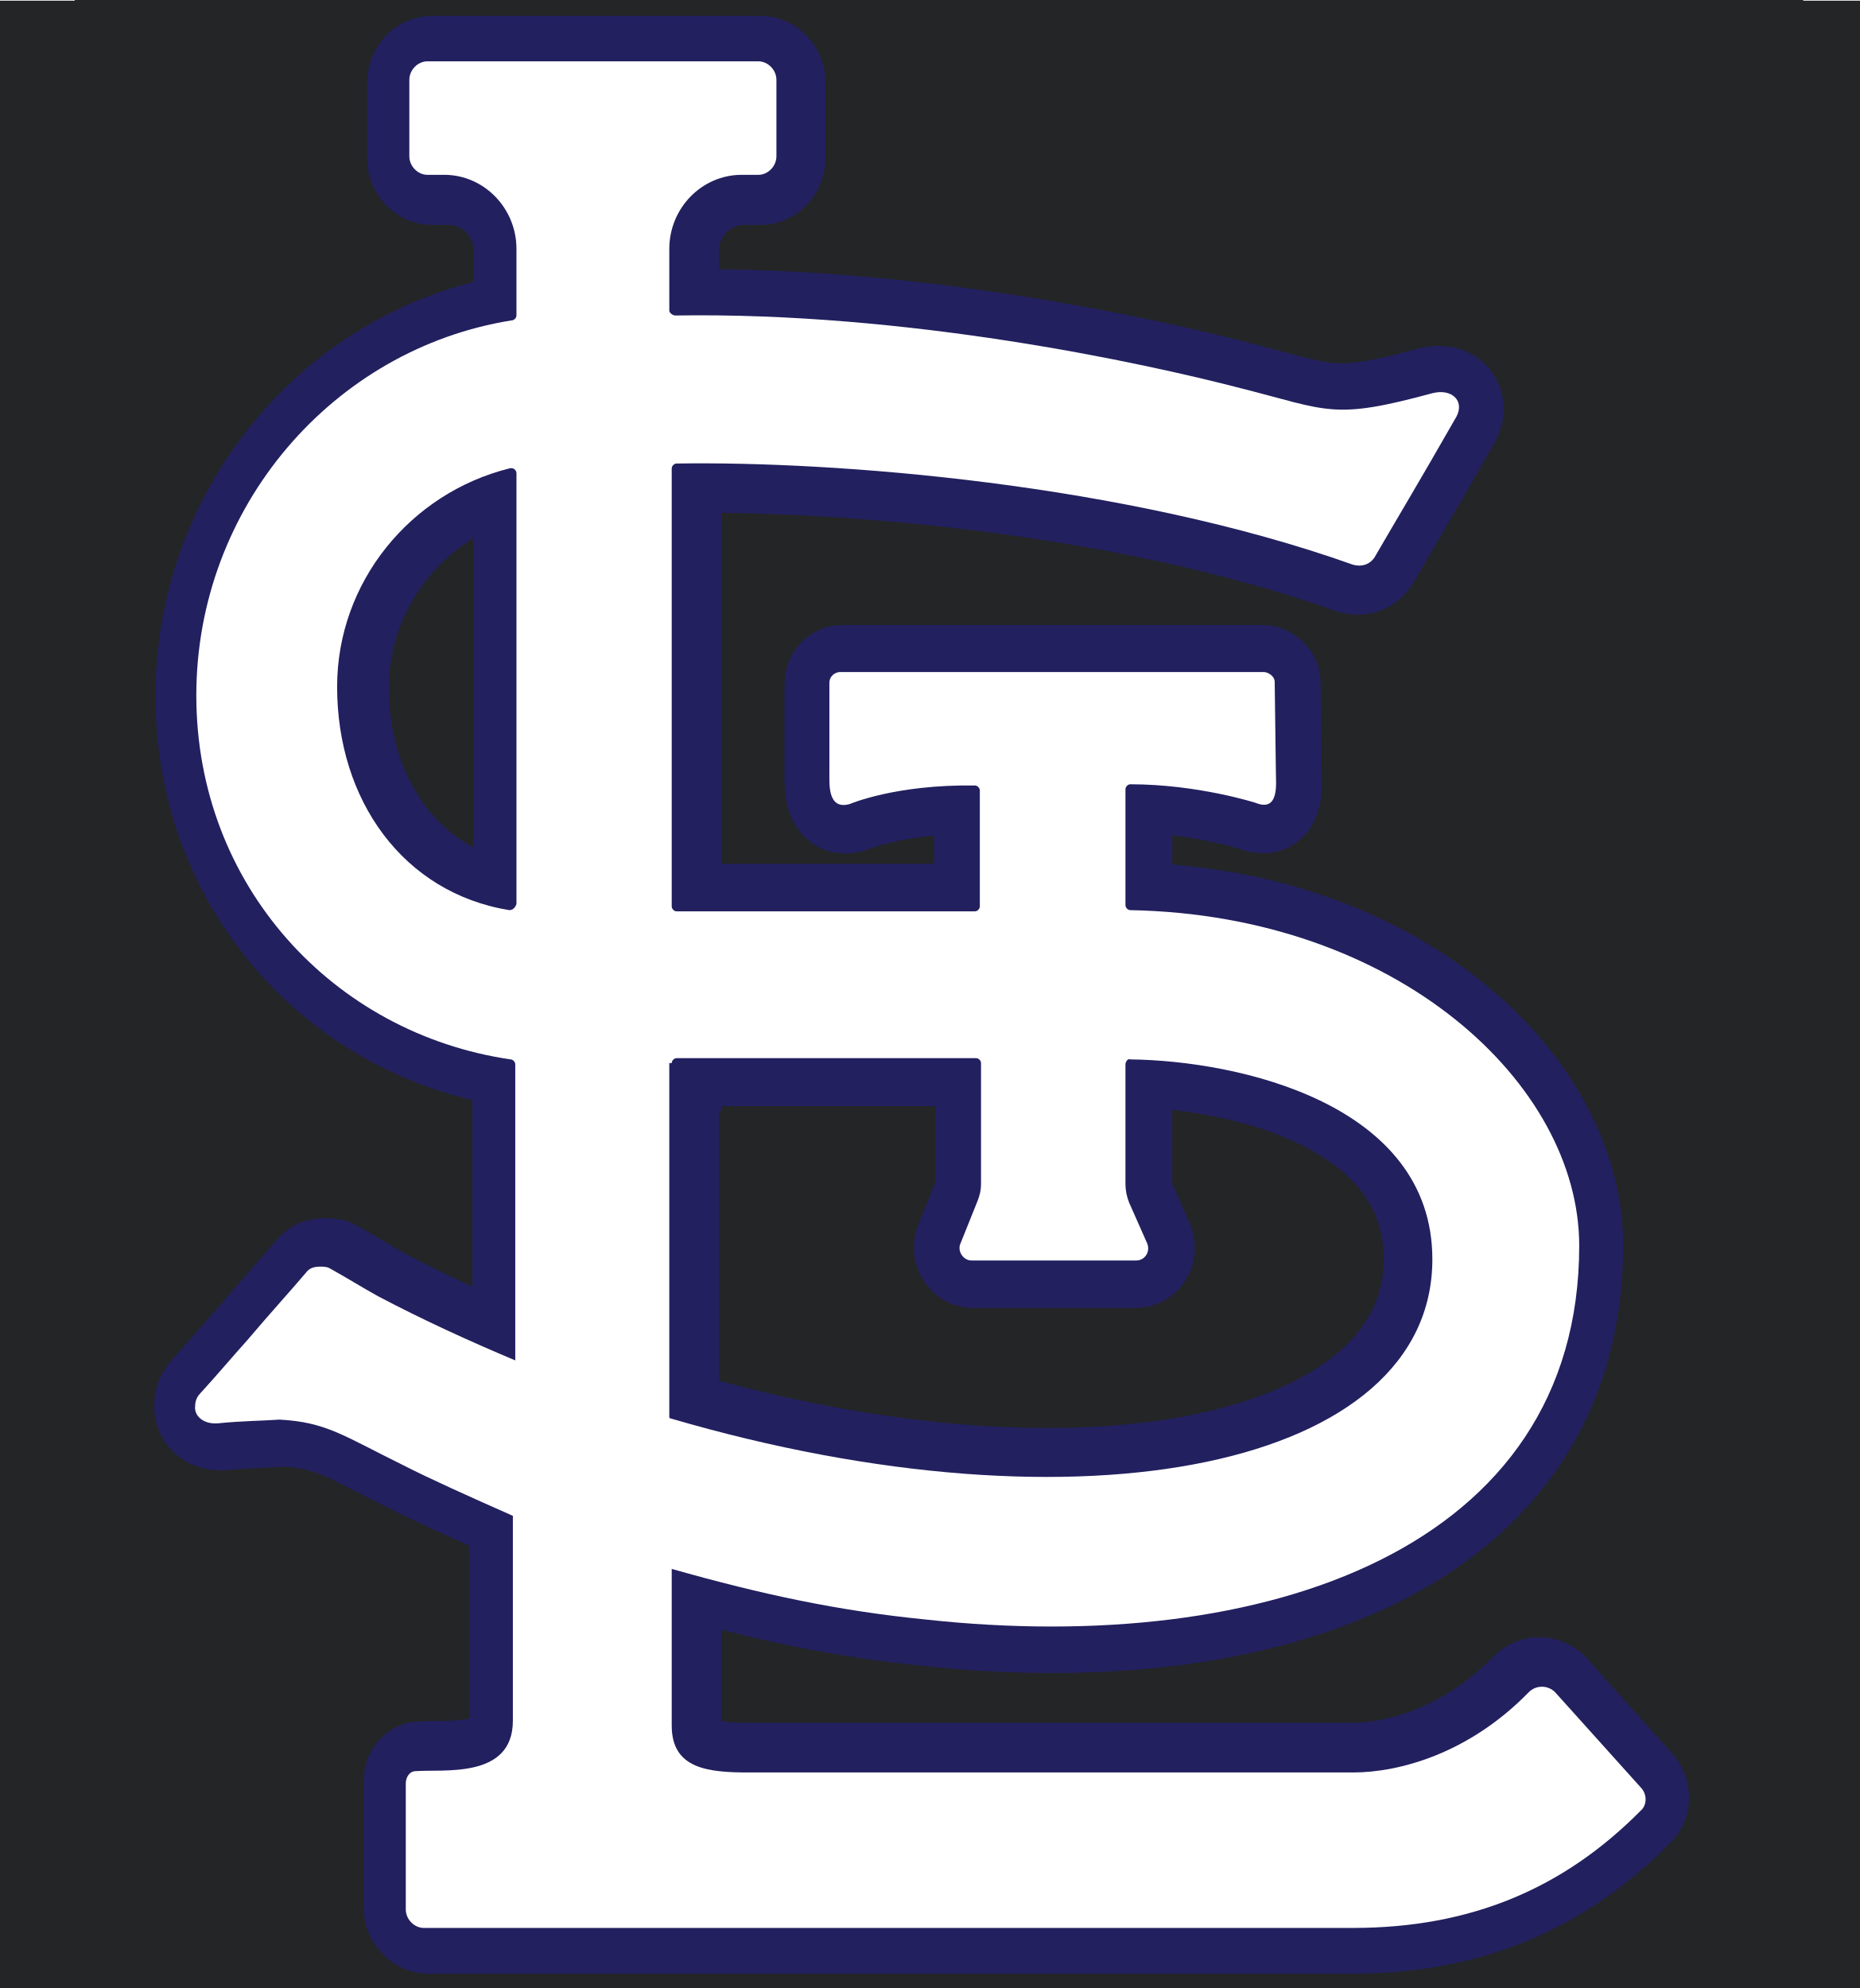
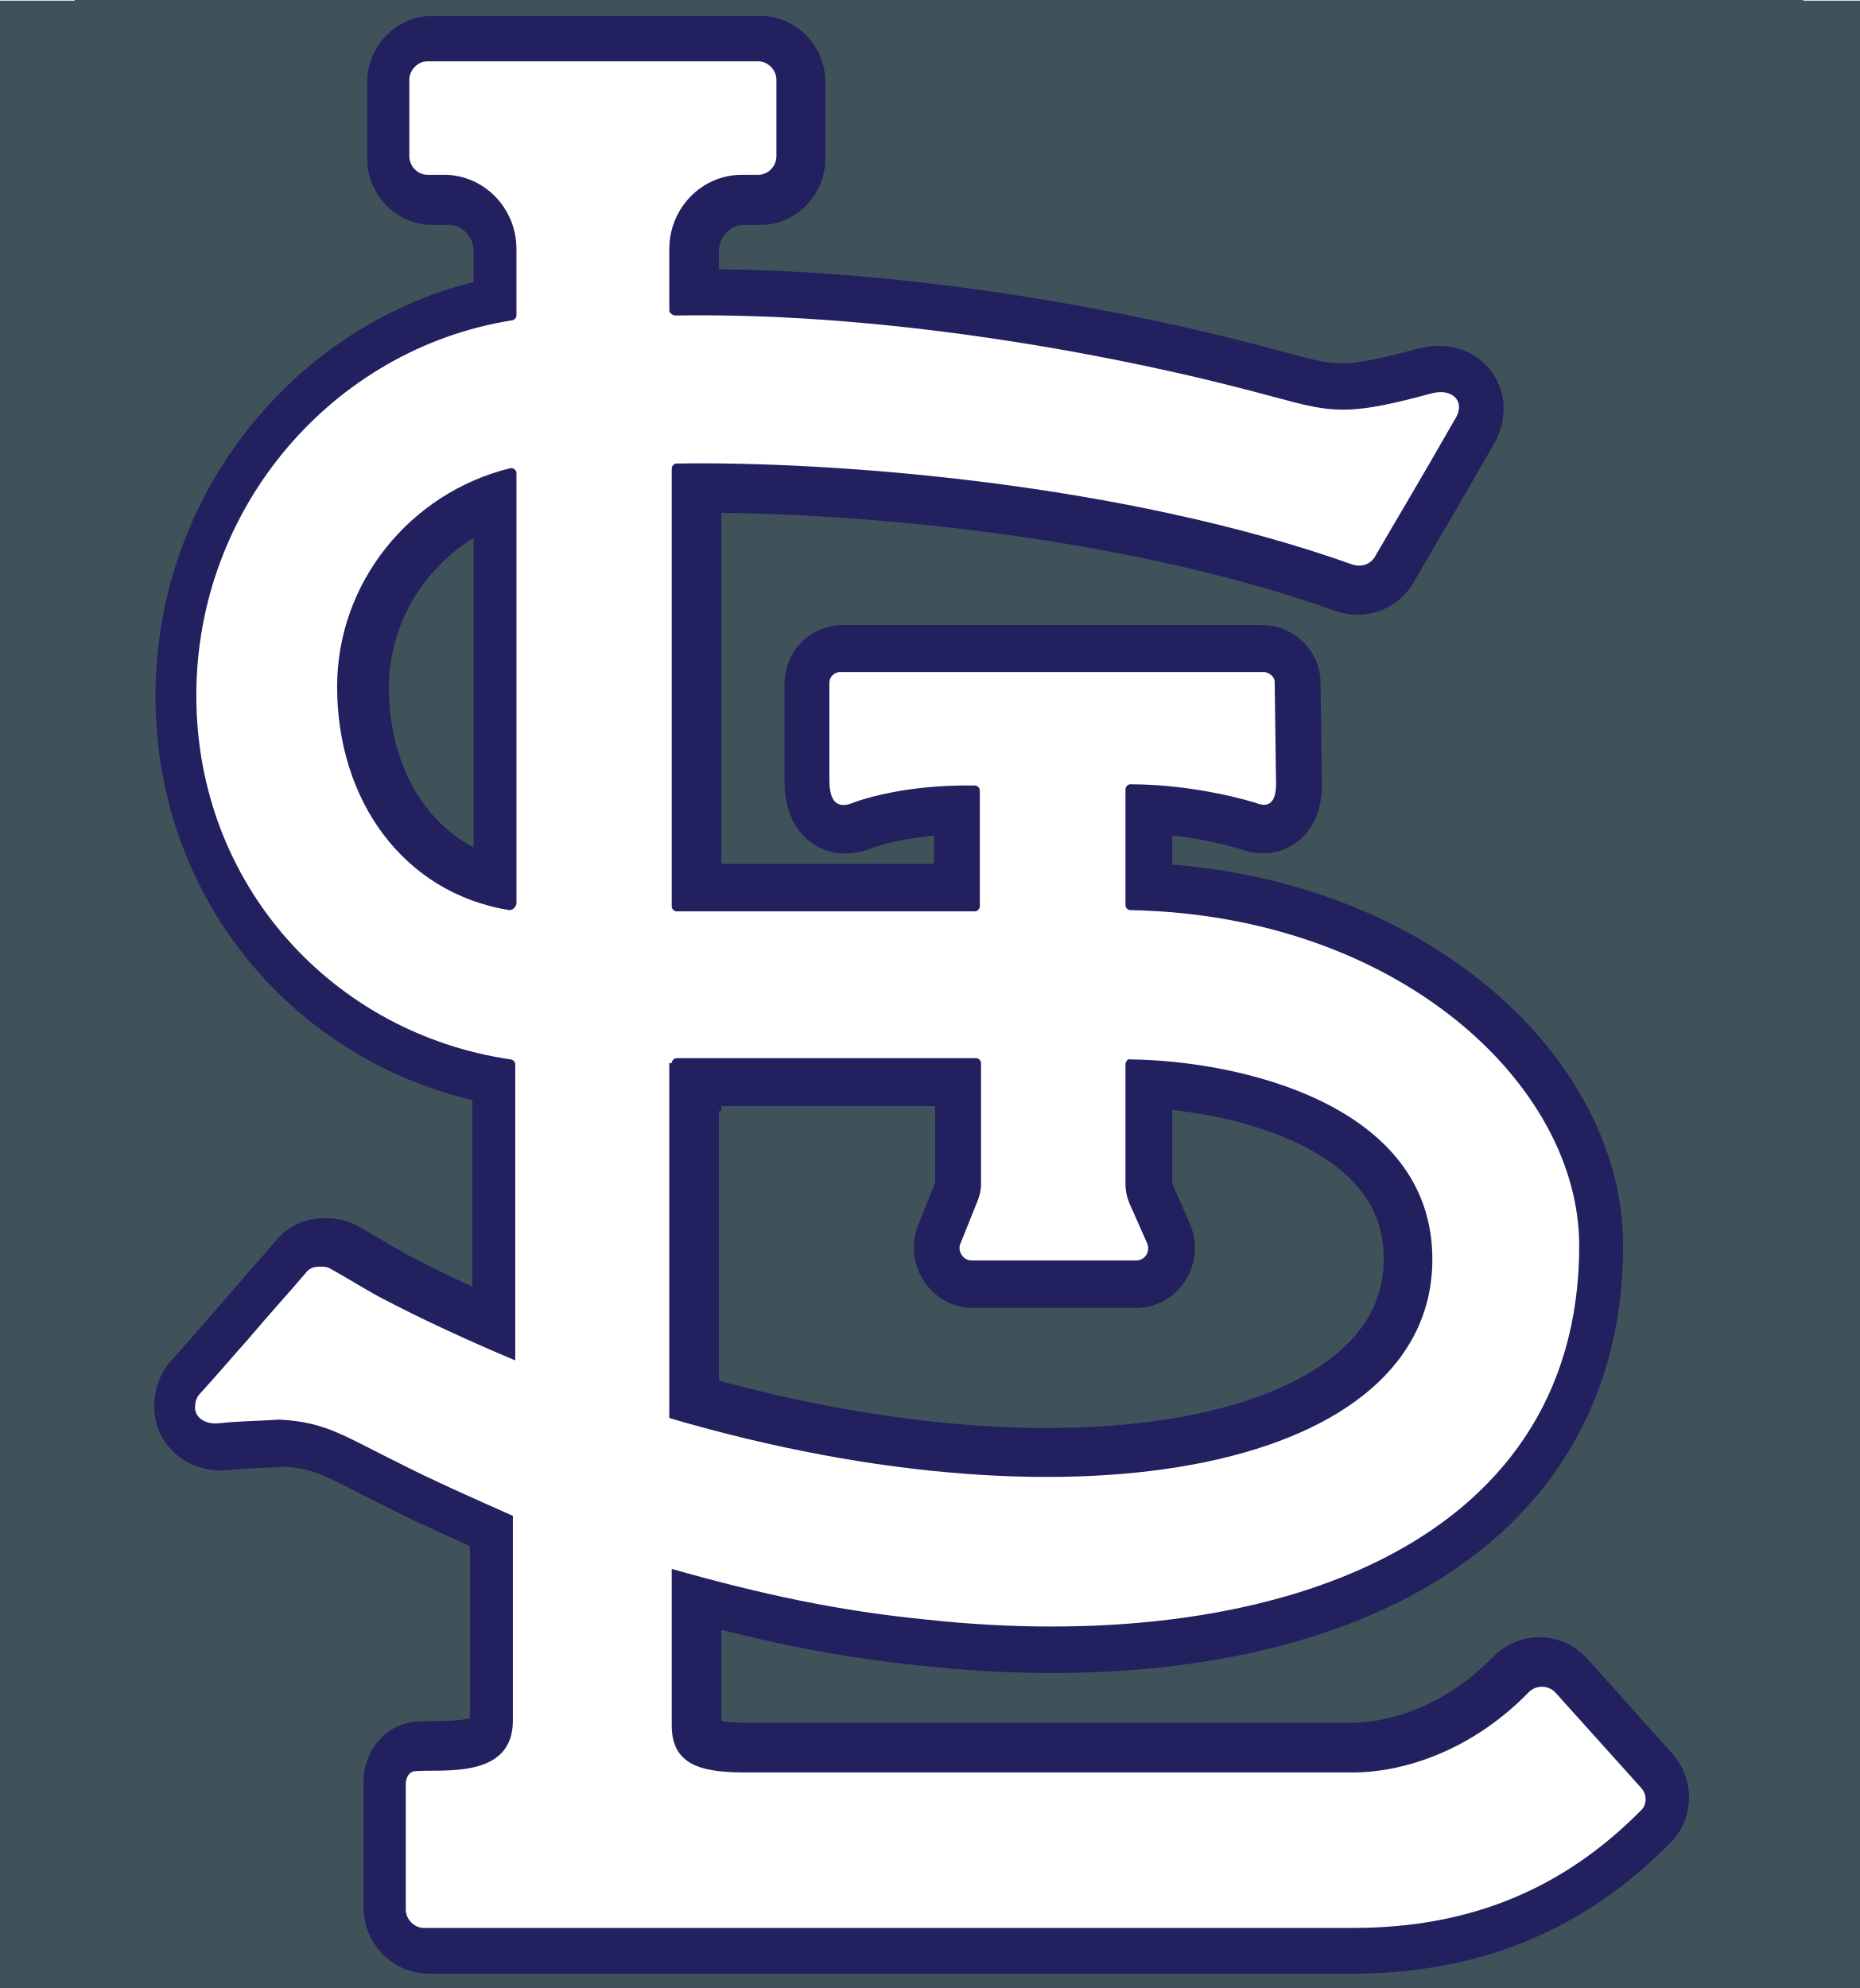
<svg xmlns="http://www.w3.org/2000/svg" version="1.1" id="Layer_1" x="0" y="0" viewBox="0 0 203 217" xml:space="preserve" width="203" height="217">
  <defs id="defs901" />
  <style id="style886">.st0{fill:none}.st1{fill:#fff}</style>
  <g id="layer5">
-     <rect style="fill:#242526;fill-opacity:1;stroke-width:10.473" id="rect848" width="204.562" height="218.61" x="-0.154" y="0.078" />
+     <rect style="fill:#405259;fill-opacity:1;stroke-width:10.473" id="rect848" width="204.562" height="218.61" x="-0.154" y="0.078" />
  </g>
  <path class="st0" d="M 110.7,100.7 C 110.7,88 94.6,84.6 85.6,84.5 c -0.2,0 -0.4,0.2 -0.4,0.4 v 9.7 c 0,0.5 0.1,1 0.3,1.5 l 1.5,3.3 c 0.3,0.7 -0.2,1.4 -0.9,1.4 H 72.4 c -0.7,0 -1.2,-0.7 -0.9,-1.4 L 72.9,96 c 0.2,-0.4 0.3,-0.9 0.3,-1.4 v -9.8 c 0,-0.2 -0.2,-0.4 -0.4,-0.4 h -25 c -0.2,0 -0.4,0.2 -0.4,0.4 v 28.6 c 0,0 0,0.1 0.1,0.1 34.1,9.9 63.2,4 63.2,-12.8 z M 34.4,37.2 c 0,-0.3 -0.3,-0.5 -0.6,-0.4 -8.2,2 -14.3,9.2 -14.3,17.7 0,9.1 5.5,16.7 14.3,18.1 0.3,0 0.5,-0.2 0.5,-0.4 v -35 z" id="path888" />
-   <g id="g896" style="fill:#242526;fill-opacity:1" transform="translate(3,4.8)">
-     <path id="path894" style="fill:#242526;fill-opacity:1" transform="translate(-3,-4.8)" d="m 128.131,160.221 c 0.009,0.016 0.009,0.018 0.021,0.037 0.008,-9.4e-4 0.017,-8.6e-4 0.025,-0.002 -6.8e-4,-0.003 7e-4,-0.004 0,-0.006 -0.006,-0.017 -0.013,-0.017 -0.019,-0.029 -0.009,0 -0.018,1e-5 -0.027,0 z m 1.115,0 c 0.082,3.2e-4 0.164,0.002 0.246,0.002 0.137,-2.9e-4 0.273,-0.002 0.41,-0.002 h -0.412 z m 2.055,0.523 v 0.043 c 0.006,0.002 0.012,0.005 0.018,0.008 -0.005,-0.017 -0.009,-0.034 -0.014,-0.051 z m 2.996,0.588 c -10e-4,0.002 -0.002,0.005 -0.002,0.004 l 0.002,0.002 c 6.3e-4,-0.002 0.001,-0.004 0.002,-0.006 -5.8e-4,2.1e-4 -0.001,-2.1e-4 -0.002,0 z m 0.402,0.326 c -0.007,0.016 -0.008,0.012 -0.018,0.035 -0.003,0.009 0.013,-0.014 0.018,-0.021 z m -5.717,0.797 c -1e-5,0.026 4e-5,0.052 0,0.078 0.003,-1.5e-4 0.007,1.3e-4 0.01,0 -0.003,-0.025 -0.006,-0.05 -0.008,-0.074 -7e-4,-0.002 -9.6e-4,-9e-4 -0.002,-0.004 z m -1.086,0.838 c 0.091,0.086 0.097,0.108 0.113,0.119 -0.09,-0.082 -0.2,-0.201 -0.113,-0.119 z" />
+   <g id="g896" style="fill:#405259;fill-opacity:1" transform="translate(3,4.8)">
+     <path id="path894" style="fill:#405259;fill-opacity:1" transform="translate(-3,-4.8)" d="m 128.131,160.221 c 0.009,0.016 0.009,0.018 0.021,0.037 0.008,-9.4e-4 0.017,-8.6e-4 0.025,-0.002 -6.8e-4,-0.003 7e-4,-0.004 0,-0.006 -0.006,-0.017 -0.013,-0.017 -0.019,-0.029 -0.009,0 -0.018,1e-5 -0.027,0 z m 1.115,0 c 0.082,3.2e-4 0.164,0.002 0.246,0.002 0.137,-2.9e-4 0.273,-0.002 0.41,-0.002 h -0.412 z m 2.055,0.523 v 0.043 c 0.006,0.002 0.012,0.005 0.018,0.008 -0.005,-0.017 -0.009,-0.034 -0.014,-0.051 z m 2.996,0.588 c -10e-4,0.002 -0.002,0.005 -0.002,0.004 l 0.002,0.002 c 6.3e-4,-0.002 0.001,-0.004 0.002,-0.006 -5.8e-4,2.1e-4 -0.001,-2.1e-4 -0.002,0 z m 0.402,0.326 c -0.007,0.016 -0.008,0.012 -0.018,0.035 -0.003,0.009 0.013,-0.014 0.018,-0.021 z m -5.717,0.797 c -1e-5,0.026 4e-5,0.052 0,0.078 0.003,-1.5e-4 0.007,1.3e-4 0.01,0 -0.003,-0.025 -0.006,-0.05 -0.008,-0.074 -7e-4,-0.002 -9.6e-4,-9e-4 -0.002,-0.004 z m -1.086,0.838 c 0.091,0.086 0.097,0.108 0.113,0.119 -0.09,-0.082 -0.2,-0.201 -0.113,-0.119 z" />
  </g>
  <g id="layer1">
    <g id="layer2" transform="matrix(1.313727,0,0,1.346645,12.39225,0.9467137)">
      <g id="layer3" />
      <g id="layer4">
-         <rect style="fill:#242526;fill-opacity:1;stroke:none;stroke-width:8.23;stroke-miterlimit:4;stroke-dasharray:none;stroke-opacity:1" id="rect3043" width="143.612" height="172.094" x="-3.222" y="-6.46" />
+         <rect style="fill:#405259;fill-opacity:1;stroke:none;stroke-width:8.23;stroke-miterlimit:4;stroke-dasharray:none;stroke-opacity:1" id="rect3043" width="143.612" height="172.094" x="-3.222" y="-6.46" />
      </g>
      <g id="g3040" transform="translate(-1.521703,0.068221)">
-         <path id="path905-5" style="fill:#242526;fill-opacity:1;stroke:#22205f;stroke-width:7.77;stroke-miterlimit:4;stroke-dasharray:none;stroke-opacity:1" d="m 27.968,4.399 c -0.795,0 -1.491,0.698 -1.491,1.496 v 6.184 c 0,0.798 0.696,1.496 1.491,1.496 h 1.392 c 3.279,0 5.962,2.693 5.962,5.985 v 5.387 c 0,0.2 -0.199,0.399 -0.398,0.399 -14.707,2.294 -26.034,15.063 -26.034,30.326 0,15.362 11.328,27.333 25.935,29.427 0.199,0 0.398,0.2 0.398,0.399 v 23.941 c -3.875,-1.596 -7.652,-3.293 -11.328,-5.188 -1.292,-0.698 -2.584,-1.496 -3.876,-2.194 -0.298,-0.2 -0.597,-0.201 -0.895,-0.201 -0.497,0 -0.894,0.1 -1.192,0.499 -1.292,1.496 -2.882,3.192 -4.869,5.486 -1.192,1.297 -2.385,2.694 -3.876,4.29 -0.298,0.299 -0.396,0.698 -0.396,0.998 -0.099,0.798 0.694,1.497 1.886,1.397 1.987,-0.2 3.678,-0.2 5.069,-0.3 3.875,0.2 5.265,1.298 10.234,3.692 2.186,1.097 5.366,2.493 9.042,4.09 v 16.559 c 0,4.788 -5.862,3.89 -8.147,4.09 -0.497,0.1 -0.695,0.599 -0.695,0.998 v 10.176 c 0,0.798 0.696,1.496 1.491,1.496 h 76.712 c 9.738,0 17.39,-3.192 23.749,-9.477 0.497,-0.399 0.596,-1.297 0,-1.896 l -7.055,-7.682 c -0.596,-0.599 -1.591,-0.599 -2.187,0 -4.968,4.988 -10.731,6.484 -14.507,6.484 H 54.501 c -3.379,0 -6.36,-0.298 -6.36,-3.789 v -12.67 c 7.552,2.095 13.812,3.393 20.966,4.091 28.022,2.993 53.958,-5.687 53.958,-30.226 0,-13.068 -15.005,-26.733 -37.065,-27.132 -0.199,0 -0.398,-0.2 -0.398,-0.399 V 63.254 c 0,-0.2 0.199,-0.399 0.398,-0.399 5.565,0 10.335,1.496 10.335,1.496 1.987,0.798 1.688,-1.596 1.688,-2.394 l -0.099,-7.38 c 0,-0.499 -0.597,-0.799 -0.895,-0.799 h -34.977 c -0.397,0 -0.895,0.3 -0.895,0.898 v 7.382 c 0,0.898 -0.1,2.891 1.688,2.393 0,0 3.776,-1.596 10.335,-1.496 0.199,0 0.398,0.2 0.398,0.399 v 9.377 c 0,0.2 -0.199,0.399 -0.398,0.399 h -24.642 c -0.199,0 -0.398,-0.2 -0.398,-0.399 V 37.318 c 0,-0.2 0.199,-0.399 0.398,-0.399 13.117,-0.2 36.964,1.597 55.844,8.181 0.696,0.2 1.392,-0.002 1.789,-0.6 1.59,-2.693 3.675,-6.083 6.756,-11.37 0.696,-1.297 -0.397,-2.295 -1.987,-1.896 -8.248,2.195 -8.546,1.396 -15.8,-0.399 -8.248,-2.095 -27.525,-6.185 -46.703,-5.886 -0.199,0 -0.497,-0.2 -0.497,-0.399 V 19.561 c 0,-3.292 2.683,-5.985 5.962,-5.985 h 1.392 c 0.795,0 1.491,-0.698 1.491,-1.496 V 5.895 c 0,-0.798 -0.696,-1.496 -1.491,-1.496 z m 6.977,32.897 c 0.21,0.028 0.377,0.196 0.377,0.421 v 34.815 c -0.099,0.299 -0.298,0.499 -0.596,0.499 -8.744,-1.397 -14.21,-8.88 -14.21,-18.057 0,-8.479 6.062,-15.661 14.21,-17.656 0.074,-0.025 0.149,-0.031 0.219,-0.021 z m 13.593,47.705 h 24.741 c 0.199,0 0.398,0.198 0.398,0.397 v 9.777 c 0,0.499 -0.098,0.898 -0.297,1.397 l -1.392,3.392 c -0.298,0.599 0.199,1.395 0.895,1.395 H 86.496 c 0.696,0 1.193,-0.697 0.895,-1.395 l -1.491,-3.293 c -0.199,-0.499 -0.299,-0.998 -0.299,-1.496 v -9.675 c 0,-0.2 0.199,-0.499 0.398,-0.399 8.943,0.1 24.941,3.59 24.941,16.159 0,16.759 -28.816,22.645 -62.899,12.869 0,0 -0.101,3.8e-4 -0.101,-0.099 V 85.398 h 0.2 c 0,-0.2 0.199,-0.397 0.398,-0.397 z" />
+         <path id="path905-5" style="fill:#405259;fill-opacity:1;stroke:#22205f;stroke-width:7.77;stroke-miterlimit:4;stroke-dasharray:none;stroke-opacity:1" d="m 27.968,4.399 c -0.795,0 -1.491,0.698 -1.491,1.496 v 6.184 c 0,0.798 0.696,1.496 1.491,1.496 h 1.392 c 3.279,0 5.962,2.693 5.962,5.985 v 5.387 c 0,0.2 -0.199,0.399 -0.398,0.399 -14.707,2.294 -26.034,15.063 -26.034,30.326 0,15.362 11.328,27.333 25.935,29.427 0.199,0 0.398,0.2 0.398,0.399 v 23.941 c -3.875,-1.596 -7.652,-3.293 -11.328,-5.188 -1.292,-0.698 -2.584,-1.496 -3.876,-2.194 -0.298,-0.2 -0.597,-0.201 -0.895,-0.201 -0.497,0 -0.894,0.1 -1.192,0.499 -1.292,1.496 -2.882,3.192 -4.869,5.486 -1.192,1.297 -2.385,2.694 -3.876,4.29 -0.298,0.299 -0.396,0.698 -0.396,0.998 -0.099,0.798 0.694,1.497 1.886,1.397 1.987,-0.2 3.678,-0.2 5.069,-0.3 3.875,0.2 5.265,1.298 10.234,3.692 2.186,1.097 5.366,2.493 9.042,4.09 v 16.559 c 0,4.788 -5.862,3.89 -8.147,4.09 -0.497,0.1 -0.695,0.599 -0.695,0.998 v 10.176 c 0,0.798 0.696,1.496 1.491,1.496 h 76.712 c 9.738,0 17.39,-3.192 23.749,-9.477 0.497,-0.399 0.596,-1.297 0,-1.896 l -7.055,-7.682 c -0.596,-0.599 -1.591,-0.599 -2.187,0 -4.968,4.988 -10.731,6.484 -14.507,6.484 H 54.501 c -3.379,0 -6.36,-0.298 -6.36,-3.789 v -12.67 c 7.552,2.095 13.812,3.393 20.966,4.091 28.022,2.993 53.958,-5.687 53.958,-30.226 0,-13.068 -15.005,-26.733 -37.065,-27.132 -0.199,0 -0.398,-0.2 -0.398,-0.399 V 63.254 c 0,-0.2 0.199,-0.399 0.398,-0.399 5.565,0 10.335,1.496 10.335,1.496 1.987,0.798 1.688,-1.596 1.688,-2.394 l -0.099,-7.38 c 0,-0.499 -0.597,-0.799 -0.895,-0.799 h -34.977 c -0.397,0 -0.895,0.3 -0.895,0.898 v 7.382 c 0,0.898 -0.1,2.891 1.688,2.393 0,0 3.776,-1.596 10.335,-1.496 0.199,0 0.398,0.2 0.398,0.399 v 9.377 c 0,0.2 -0.199,0.399 -0.398,0.399 h -24.642 c -0.199,0 -0.398,-0.2 -0.398,-0.399 V 37.318 c 0,-0.2 0.199,-0.399 0.398,-0.399 13.117,-0.2 36.964,1.597 55.844,8.181 0.696,0.2 1.392,-0.002 1.789,-0.6 1.59,-2.693 3.675,-6.083 6.756,-11.37 0.696,-1.297 -0.397,-2.295 -1.987,-1.896 -8.248,2.195 -8.546,1.396 -15.8,-0.399 -8.248,-2.095 -27.525,-6.185 -46.703,-5.886 -0.199,0 -0.497,-0.2 -0.497,-0.399 V 19.561 c 0,-3.292 2.683,-5.985 5.962,-5.985 h 1.392 c 0.795,0 1.491,-0.698 1.491,-1.496 V 5.895 c 0,-0.798 -0.696,-1.496 -1.491,-1.496 z m 6.977,32.897 c 0.21,0.028 0.377,0.196 0.377,0.421 v 34.815 c -0.099,0.299 -0.298,0.499 -0.596,0.499 -8.744,-1.397 -14.21,-8.88 -14.21,-18.057 0,-8.479 6.062,-15.661 14.21,-17.656 0.074,-0.025 0.149,-0.031 0.219,-0.021 z m 13.593,47.705 h 24.741 c 0.199,0 0.398,0.198 0.398,0.397 v 9.777 c 0,0.499 -0.098,0.898 -0.297,1.397 l -1.392,3.392 c -0.298,0.599 0.199,1.395 0.895,1.395 H 86.496 c 0.696,0 1.193,-0.697 0.895,-1.395 l -1.491,-3.293 c -0.199,-0.499 -0.299,-0.998 -0.299,-1.496 v -9.675 c 0,-0.2 0.199,-0.499 0.398,-0.399 8.943,0.1 24.941,3.59 24.941,16.159 0,16.759 -28.816,22.645 -62.899,12.869 0,0 -0.101,3.8e-4 -0.101,-0.099 V 85.398 h 0.2 c 0,-0.2 0.199,-0.397 0.398,-0.397 z" />
        <path id="path905" style="fill:#ffffff;fill-opacity:1" d="m 27.599,4.2 c -0.8,0 -1.5,0.7 -1.5,1.5 v 6.199 c 0,0.8 0.7,1.5 1.5,1.5 h 1.4 c 3.3,0 6,2.7 6,6 v 5.4 c 0,0.2 -0.2,0.4 -0.4,0.4 -14.8,2.3 -26.199,15.1 -26.199,30.4 0,15.4 11.4,27.4 26.1,29.5 0.2,0 0.4,0.2 0.4,0.4 v 24 c -3.9,-1.6 -7.7,-3.301 -11.4,-5.201 -1.3,-0.7 -2.6,-1.499 -3.9,-2.199 -0.3,-0.2 -0.6,-0.201 -0.9,-0.201 -0.5,0 -0.899,0.1 -1.199,0.5 -1.3,1.5 -2.9,3.2 -4.9,5.5 -1.2,1.3 -2.4,2.701 -3.9,4.301 -0.3,0.3 -0.398,0.7 -0.398,1 -0.1,0.8 0.698,1.5 1.898,1.4 2,-0.2 3.702,-0.201 5.102,-0.301 3.9,0.2 5.299,1.301 10.299,3.701 2.2,1.1 5.4,2.5 9.1,4.1 V 138.7 c 0,4.8 -5.899,3.9 -8.199,4.1 -0.5,0.1 -0.699,0.6 -0.699,1 v 10.201 c 0,0.8 0.7,1.5 1.5,1.5 h 77.199 c 9.8,0 17.5,-3.2 23.9,-9.5 0.5,-0.4 0.6,-1.3 0,-1.9 l -7.1,-7.701 c -0.6,-0.6 -1.601,-0.6 -2.201,0 -5,5 -10.8,6.5 -14.6,6.5 H 54.3 c -3.4,0 -6.4,-0.299 -6.4,-3.799 v -12.701 c 7.6,2.1 13.9,3.402 21.1,4.102 28.2,3 54.301,-5.701 54.301,-30.301 0,-13.1 -15.101,-26.799 -37.301,-27.199 -0.2,0 -0.4,-0.2 -0.4,-0.4 V 63.2 c 0,-0.2 0.2,-0.4 0.4,-0.4 5.6,0 10.4,1.5 10.4,1.5 2,0.8 1.699,-1.6 1.699,-2.4 l -0.1,-7.398 c 0,-0.5 -0.6,-0.801 -0.9,-0.801 H 61.9 c -0.4,0 -0.9,0.3 -0.9,0.9 v 7.4 c 0,0.9 -0.101,2.898 1.699,2.398 0,0 3.8,-1.6 10.4,-1.5 0.2,0 0.4,0.2 0.4,0.4 V 72.7 c 0,0.2 -0.2,0.4 -0.4,0.4 H 48.3 C 48.1,73.1 47.9,72.9 47.9,72.7 V 37.2 c 0,-0.2 0.2,-0.4 0.4,-0.4 13.2,-0.2 37.199,1.601 56.199,8.201 0.7,0.2 1.401,-0.002 1.801,-0.602 1.6,-2.7 3.699,-6.098 6.799,-11.398 0.7,-1.3 -0.4,-2.3 -2,-1.9 -8.3,2.2 -8.6,1.4 -15.9,-0.4 -8.3,-2.1 -27.7,-6.2 -47,-5.9 -0.2,0 -0.5,-0.2 -0.5,-0.4 v -5 c 0,-3.3 2.7,-6 6,-6 h 1.4 c 0.8,0 1.5,-0.7 1.5,-1.5 V 5.7 c 0,-0.8 -0.7,-1.5 -1.5,-1.5 z M 34.621,37.179 c 0.211,0.028 0.379,0.197 0.379,0.422 v 34.9 c -0.1,0.3 -0.3,0.5 -0.6,0.5 -8.8,-1.4 -14.301,-8.902 -14.301,-18.102 0,-8.5 6.101,-15.699 14.301,-17.699 0.075,-0.025 0.15,-0.031 0.221,-0.021 z m 13.68,47.822 h 24.898 c 0.2,0 0.4,0.198 0.4,0.398 V 95.2 c 0,0.5 -0.099,0.9 -0.299,1.4 L 71.9,100.001 c -0.3,0.6 0.2,1.398 0.9,1.398 h 13.699 c 0.7,0 1.2,-0.698 0.9,-1.398 L 85.9,96.7 C 85.7,96.2 85.599,95.7 85.599,95.2 v -9.699 c 0,-0.2 0.2,-0.5 0.4,-0.4 9,0.1 25.1,3.599 25.1,16.199 0,16.8 -28.999,22.7 -63.299,12.9 0,0 -0.102,3.9e-4 -0.102,-0.1 V 85.399 H 47.9 c 0,-0.2 0.2,-0.398 0.4,-0.398 z" />
      </g>
    </g>
  </g>
</svg>
